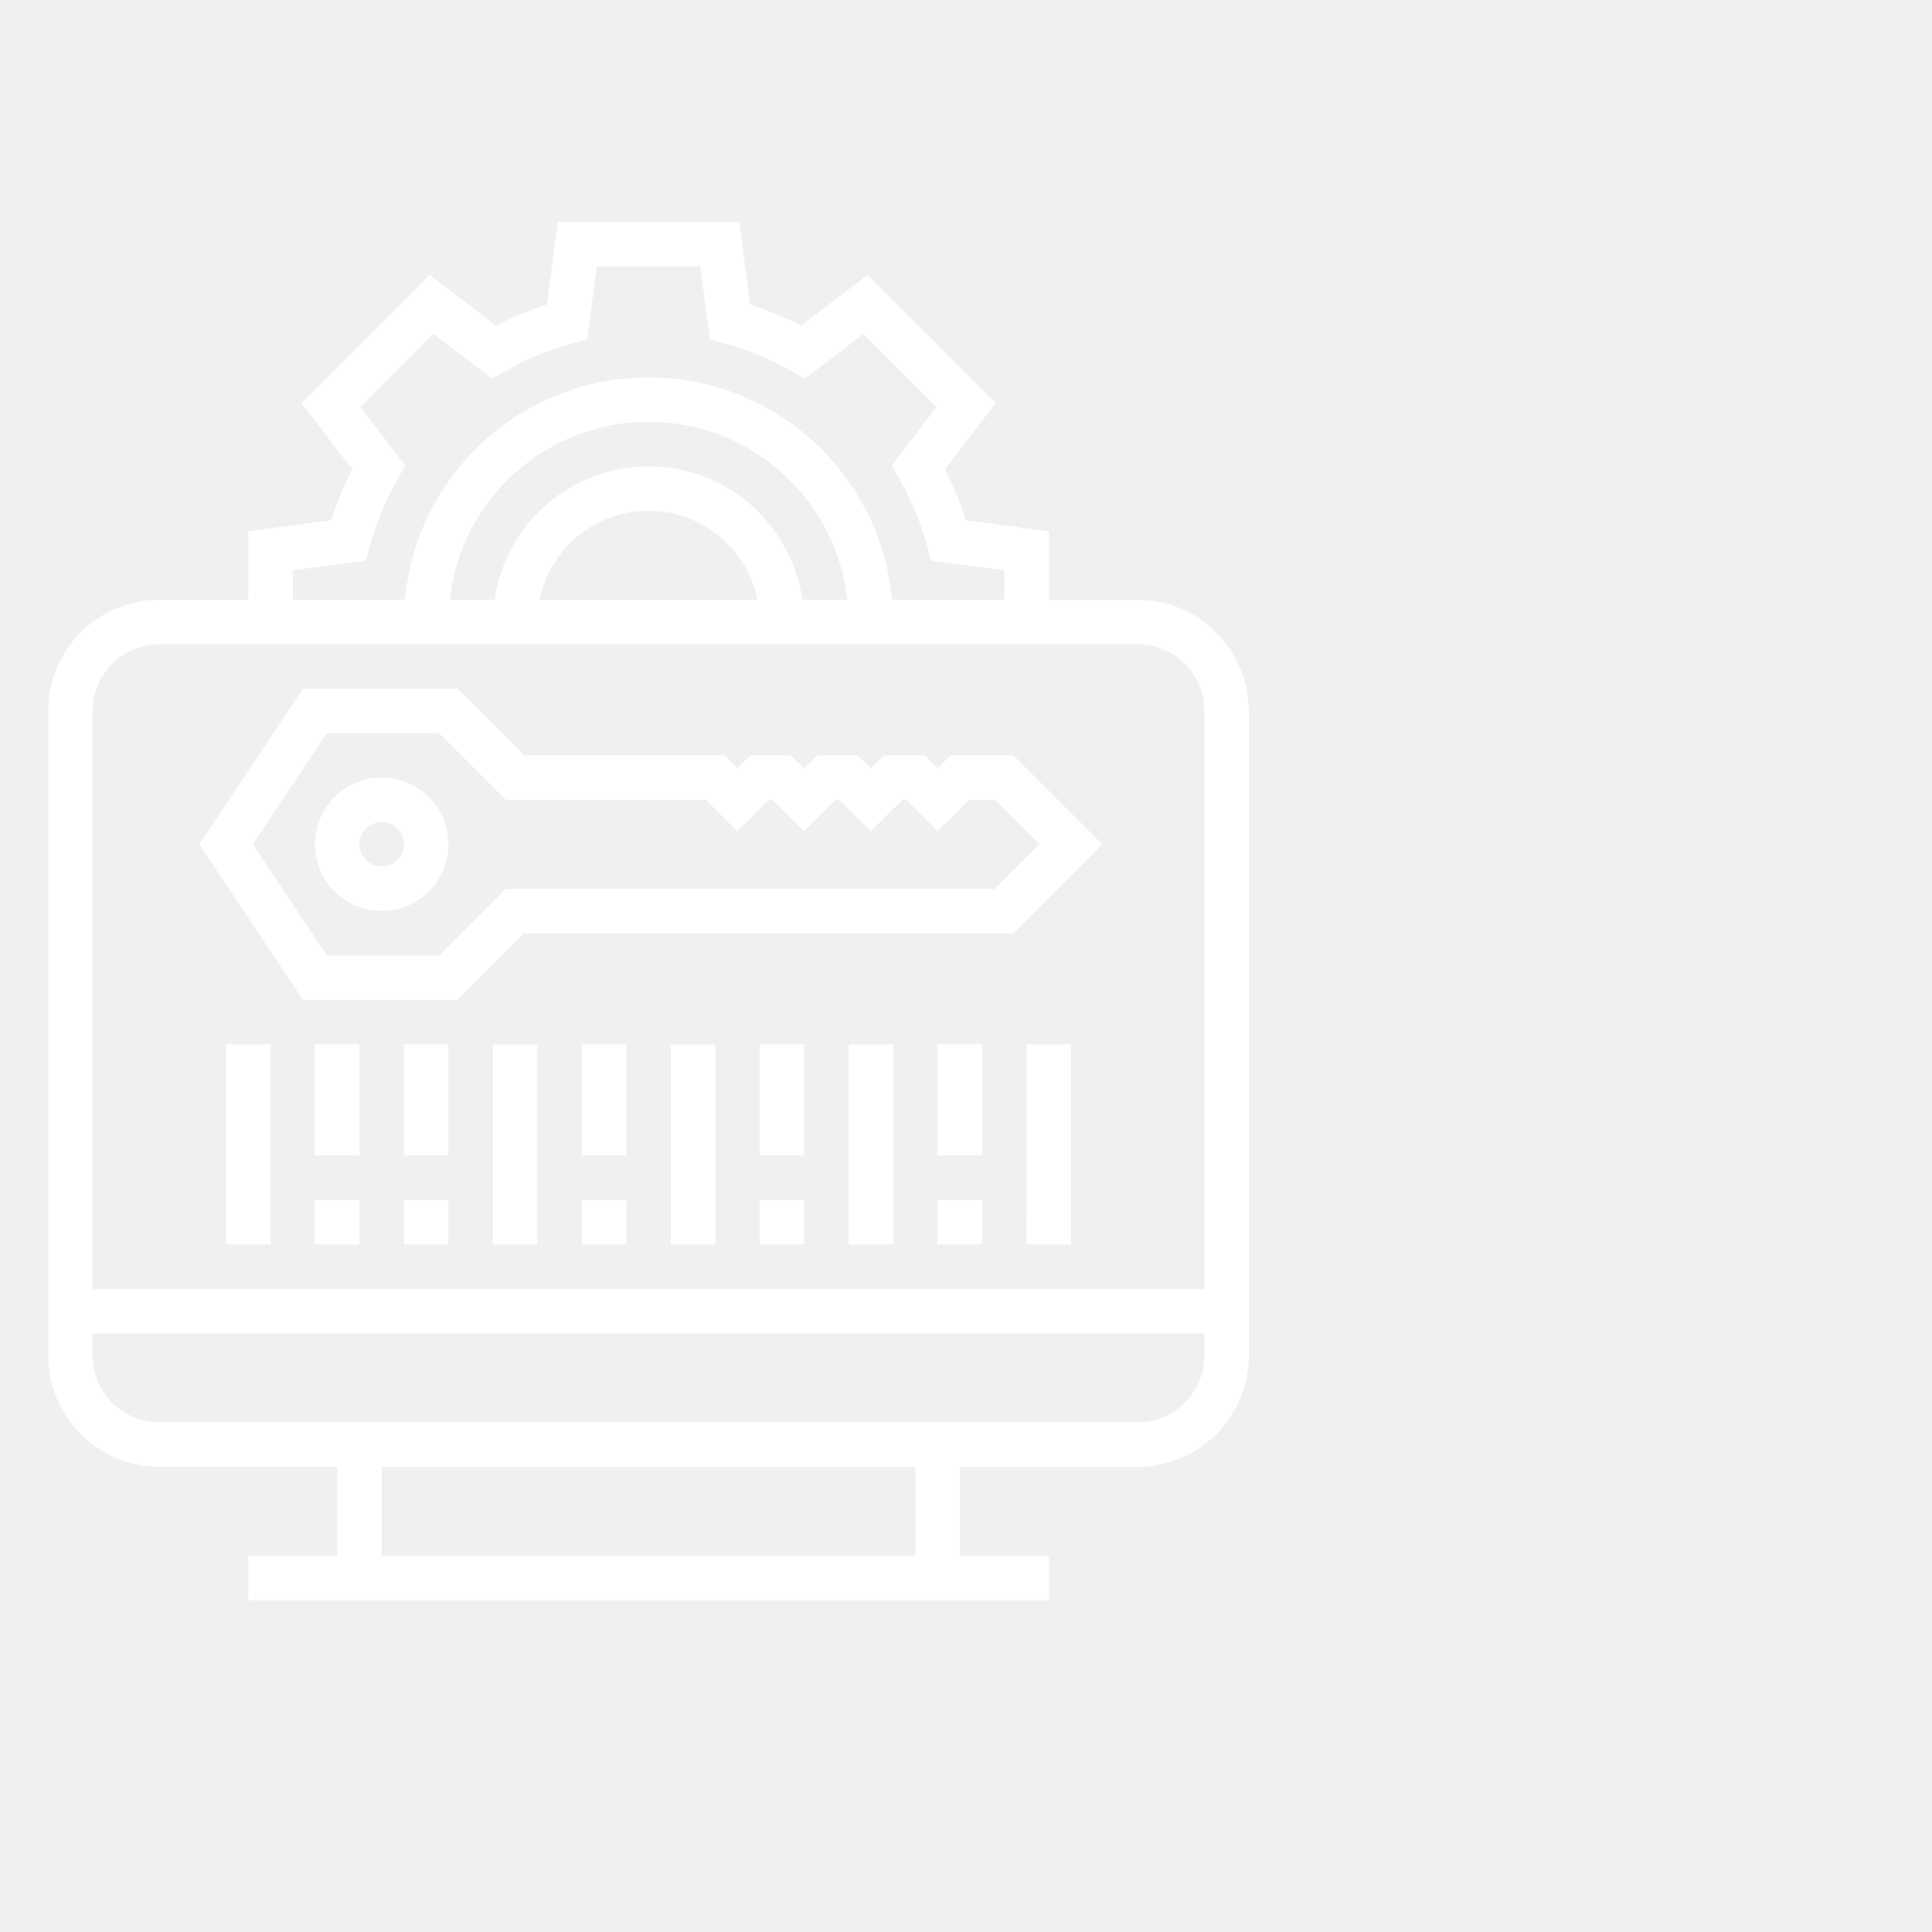
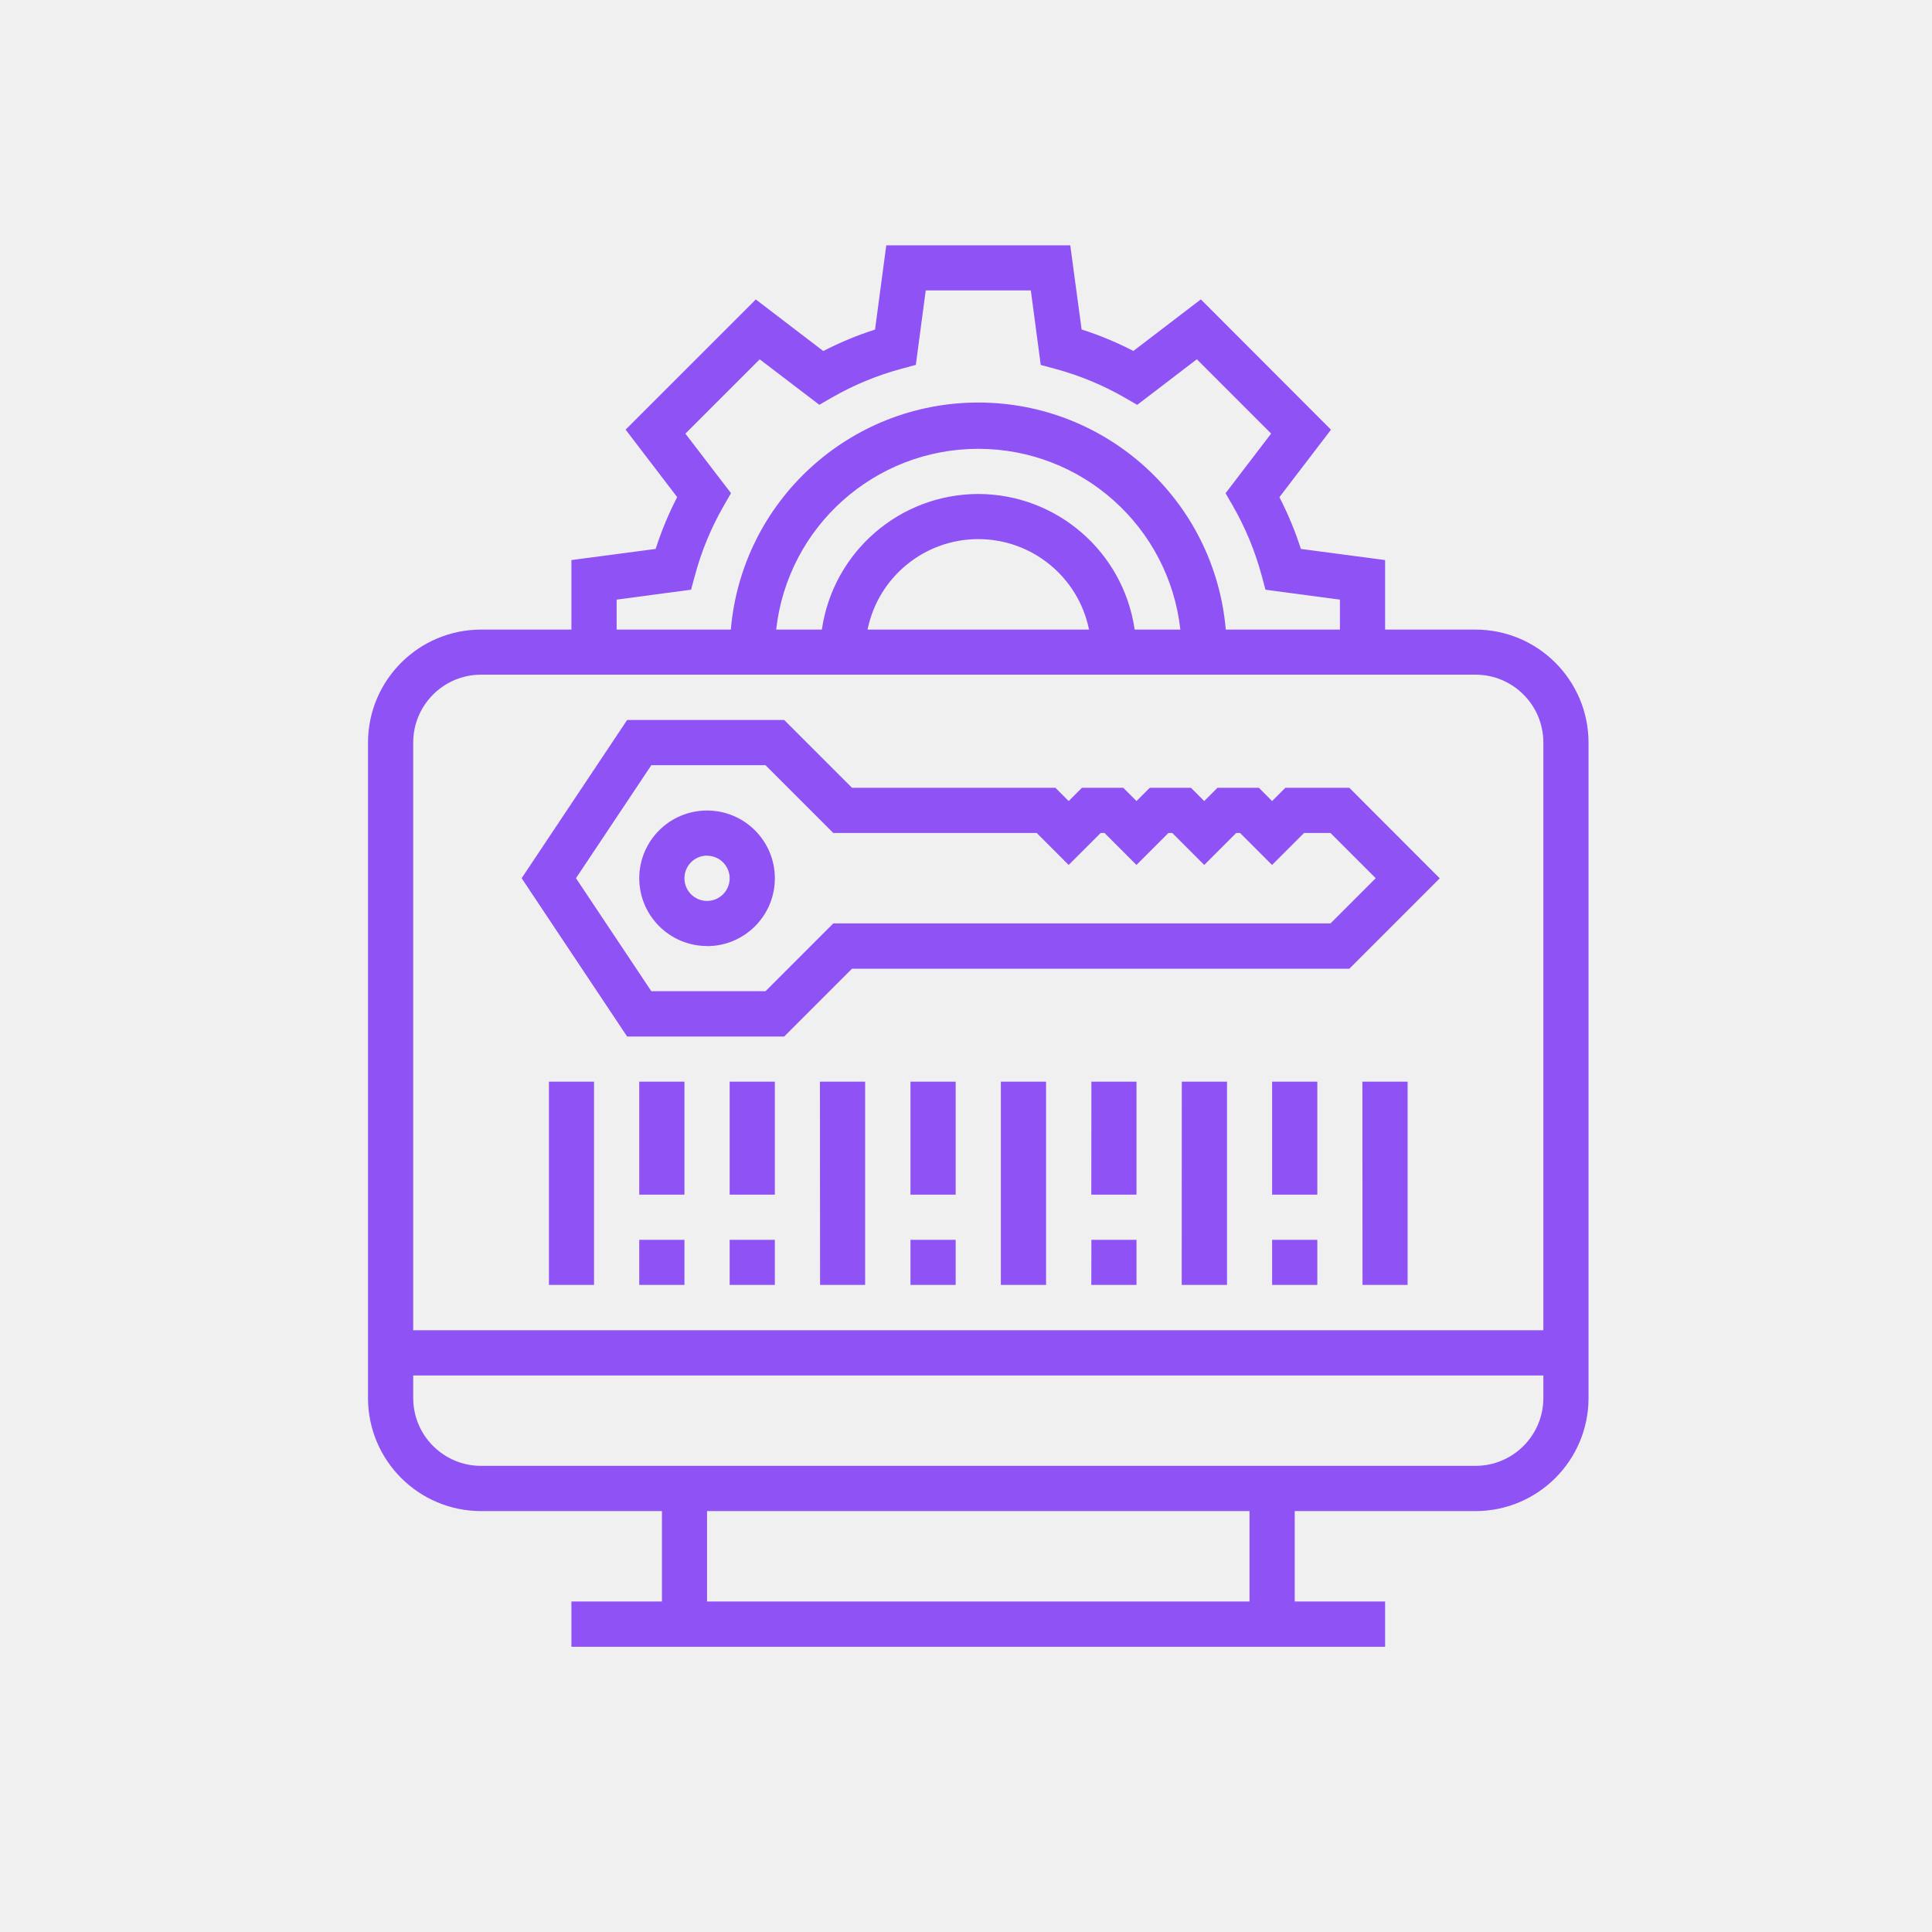
- <svg xmlns="http://www.w3.org/2000/svg" width="95" height="95" viewBox="0 0 95 95">
-   <g id="Grupo_85473" data-name="Grupo 85473" transform="translate(-1222 -3768)">
-     <rect id="Rectángulo_31680" data-name="Rectángulo 31680" width="95" height="95" transform="translate(1222 3768)" fill="none" />
-     <path id="llave" d="M9.839,15.222v3.363H5.466A5.473,5.473,0,0,0,0,24.052v31.7a5.473,5.473,0,0,0,5.466,5.466h8.746V65.6H9.839v2.187H49.2V65.6H44.824V61.223H53.57a5.473,5.473,0,0,0,5.466-5.466v-31.7a5.473,5.473,0,0,0-5.466-5.466H49.2V15.222l-4.075-.543a16.3,16.3,0,0,0-1.033-2.5l2.495-3.263-6.3-6.3L37.02,5.108a16.24,16.24,0,0,0-2.5-1.033L33.974,0H25.063L24.52,4.075a16.283,16.283,0,0,0-2.5,1.033L18.754,2.613l-6.3,6.3,2.495,3.263a16.239,16.239,0,0,0-1.033,2.5ZM42.637,65.6H16.4V61.223H42.637ZM56.85,55.756a3.284,3.284,0,0,1-3.28,3.28H5.466a3.284,3.284,0,0,1-3.28-3.28V54.663H56.85ZM53.57,20.772a3.284,3.284,0,0,1,3.28,3.28V52.477H2.187V24.052a3.284,3.284,0,0,1,3.28-3.28ZM29.518,12.026a7.658,7.658,0,0,0-7.565,6.56H19.743a9.835,9.835,0,0,1,19.55,0H37.083A7.658,7.658,0,0,0,29.518,12.026Zm5.356,6.56H24.162a5.466,5.466,0,0,1,10.712,0ZM15.352,9.107l3.595-3.594,2.883,2.205.631-.363A14.119,14.119,0,0,1,25.8,5.978l.7-.19.479-3.6h5.083l.48,3.6.7.19a14.119,14.119,0,0,1,3.336,1.378l.631.363L40.09,5.512l3.595,3.594L41.479,11.99l.363.631a14.119,14.119,0,0,1,1.378,3.336l.19.7,3.6.479v1.449H41.488a12.02,12.02,0,0,0-23.941,0H12.026V17.137l3.6-.48.19-.7a14.119,14.119,0,0,1,1.378-3.336l.363-.631Zm4.78,29.157,3.28-3.28H47.463l4.373-4.373-4.373-4.373H44.371l-.641.641-.641-.641h-2l-.641.641-.641-.641h-2l-.641.641-.641-.641h-2l-.641.641-.641-.641H23.411l-3.28-3.28h-7.6l-5.1,7.653,5.1,7.653ZM13.7,25.145h5.522l3.28,3.28h9.839l1.546,1.546,1.546-1.546h.188l1.546,1.546,1.546-1.546H38.9l1.546,1.546L42,28.425h.188l1.546,1.546,1.546-1.546h1.281l2.187,2.187L46.558,32.8H22.506l-3.28,3.28H13.7L10.06,30.611ZM16.4,33.891a3.28,3.28,0,1,0-3.28-3.28A3.284,3.284,0,0,0,16.4,33.891Zm0-4.373a1.093,1.093,0,1,1-1.093,1.093A1.1,1.1,0,0,1,16.4,29.518ZM8.746,40.451h2.187V50.29H8.746Zm30.611,0h2.187V50.29H39.357Zm-8.746,0H32.8V50.29H30.611Zm-8.746,0h2.187V50.29H21.865Zm26.238,0H50.29V50.29H48.1ZM13.119,48.1h2.187V50.29H13.119Zm0-7.653h2.187v5.466H13.119ZM17.492,48.1h2.187V50.29H17.492Zm0-7.653h2.187v5.466H17.492ZM43.73,48.1h2.187V50.29H43.73Zm0-7.653h2.187v5.466H43.73ZM26.238,48.1h2.187V50.29H26.238Zm0-7.653h2.187v5.466H26.238ZM34.984,48.1h2.187V50.29H34.984Zm0-7.653h2.187v5.466H34.984Zm0,0" transform="translate(1224.37 3778.904)" fill="#fff" />
+ <svg xmlns="http://www.w3.org/2000/svg" width="63" height="63" viewBox="0 0 63 63">
+   <g id="Grupo_85593" data-name="Grupo 85593" transform="translate(10833 8985)">
+     <rect id="Rectángulo_31680" data-name="Rectángulo 31680" width="63" height="63" transform="translate(-10833 -8985)" fill="none" />
+     <path id="llave" d="M6.633,10.263V12.53H3.685A3.69,3.69,0,0,0,0,16.215V37.59a3.69,3.69,0,0,0,3.685,3.685h5.9v2.948H6.633V45.7H33.167V44.223H30.219V41.275h5.9A3.69,3.69,0,0,0,39.8,37.59V16.215a3.69,3.69,0,0,0-3.685-3.685H33.167V10.263L30.42,9.9a10.988,10.988,0,0,0-.7-1.688l1.682-2.2L27.158,1.762l-2.2,1.682a10.948,10.948,0,0,0-1.688-.7L22.9,0H16.9l-.366,2.747a10.978,10.978,0,0,0-1.688.7l-2.2-1.682L8.4,6.01l1.682,2.2A10.948,10.948,0,0,0,9.38,9.9ZM28.745,44.223H11.056V41.275H28.745Zm9.582-6.633A2.214,2.214,0,0,1,36.116,39.8H3.685A2.214,2.214,0,0,1,1.474,37.59v-.737H38.327ZM36.116,14a2.214,2.214,0,0,1,2.211,2.211V35.378H1.474V16.215A2.214,2.214,0,0,1,3.685,14ZM19.9,8.108a5.163,5.163,0,0,0-5.1,4.422H13.31a6.631,6.631,0,0,1,13.18,0H25A5.163,5.163,0,0,0,19.9,8.108Zm3.611,4.422H16.29a3.685,3.685,0,0,1,7.222,0ZM10.35,6.14l2.423-2.423L14.717,5.2l.425-.245a9.518,9.518,0,0,1,2.249-.929l.473-.128.323-2.428h3.427L21.937,3.9l.473.128a9.518,9.518,0,0,1,2.249.929l.425.245,1.943-1.487,2.423,2.423L27.964,8.083l.245.425a9.519,9.519,0,0,1,.929,2.249l.128.473,2.427.323v.977H27.971a8.1,8.1,0,0,0-16.14,0H8.108v-.977l2.427-.324.128-.473a9.519,9.519,0,0,1,.929-2.249l.245-.425ZM13.572,25.8l2.211-2.211H32l2.948-2.948L32,17.689H29.914l-.432.432-.432-.432H27.7l-.432.432-.432-.432H25.492l-.432.432-.432-.432H23.28l-.432.432-.432-.432H15.783l-2.211-2.211H8.45L5.01,20.637,8.45,25.8ZM9.239,16.952h3.723l2.211,2.211h6.633l1.042,1.042,1.042-1.042h.127l1.042,1.042L26.1,19.163h.127l1.042,1.042,1.042-1.042h.127l1.042,1.042,1.042-1.042h.864l1.474,1.474-1.474,1.474H15.173l-2.211,2.211H9.239L6.782,20.637Zm1.817,5.9a2.211,2.211,0,1,0-2.211-2.211A2.214,2.214,0,0,0,11.056,22.849Zm0-2.948a.737.737,0,1,1-.737.737A.738.738,0,0,1,11.056,19.9ZM5.9,27.271H7.371V33.9H5.9Zm20.637,0h1.474V33.9H26.534Zm-5.9,0h1.474V33.9H20.637Zm-5.9,0h1.474V33.9H14.741Zm17.689,0H33.9V33.9H32.43ZM8.845,32.43h1.474V33.9H8.845Zm0-5.159h1.474v3.685H8.845Zm2.948,5.159h1.474V33.9H11.793Zm0-5.159h1.474v3.685H11.793ZM29.482,32.43h1.474V33.9H29.482Zm0-5.159h1.474v3.685H29.482ZM17.689,32.43h1.474V33.9H17.689Zm0-5.159h1.474v3.685H17.689Zm5.9,5.159H25.06V33.9H23.586Zm0-5.159H25.06v3.685H23.586Zm0,0" transform="translate(-10821 -8977)" fill="#8f52f5" />
  </g>
</svg>
